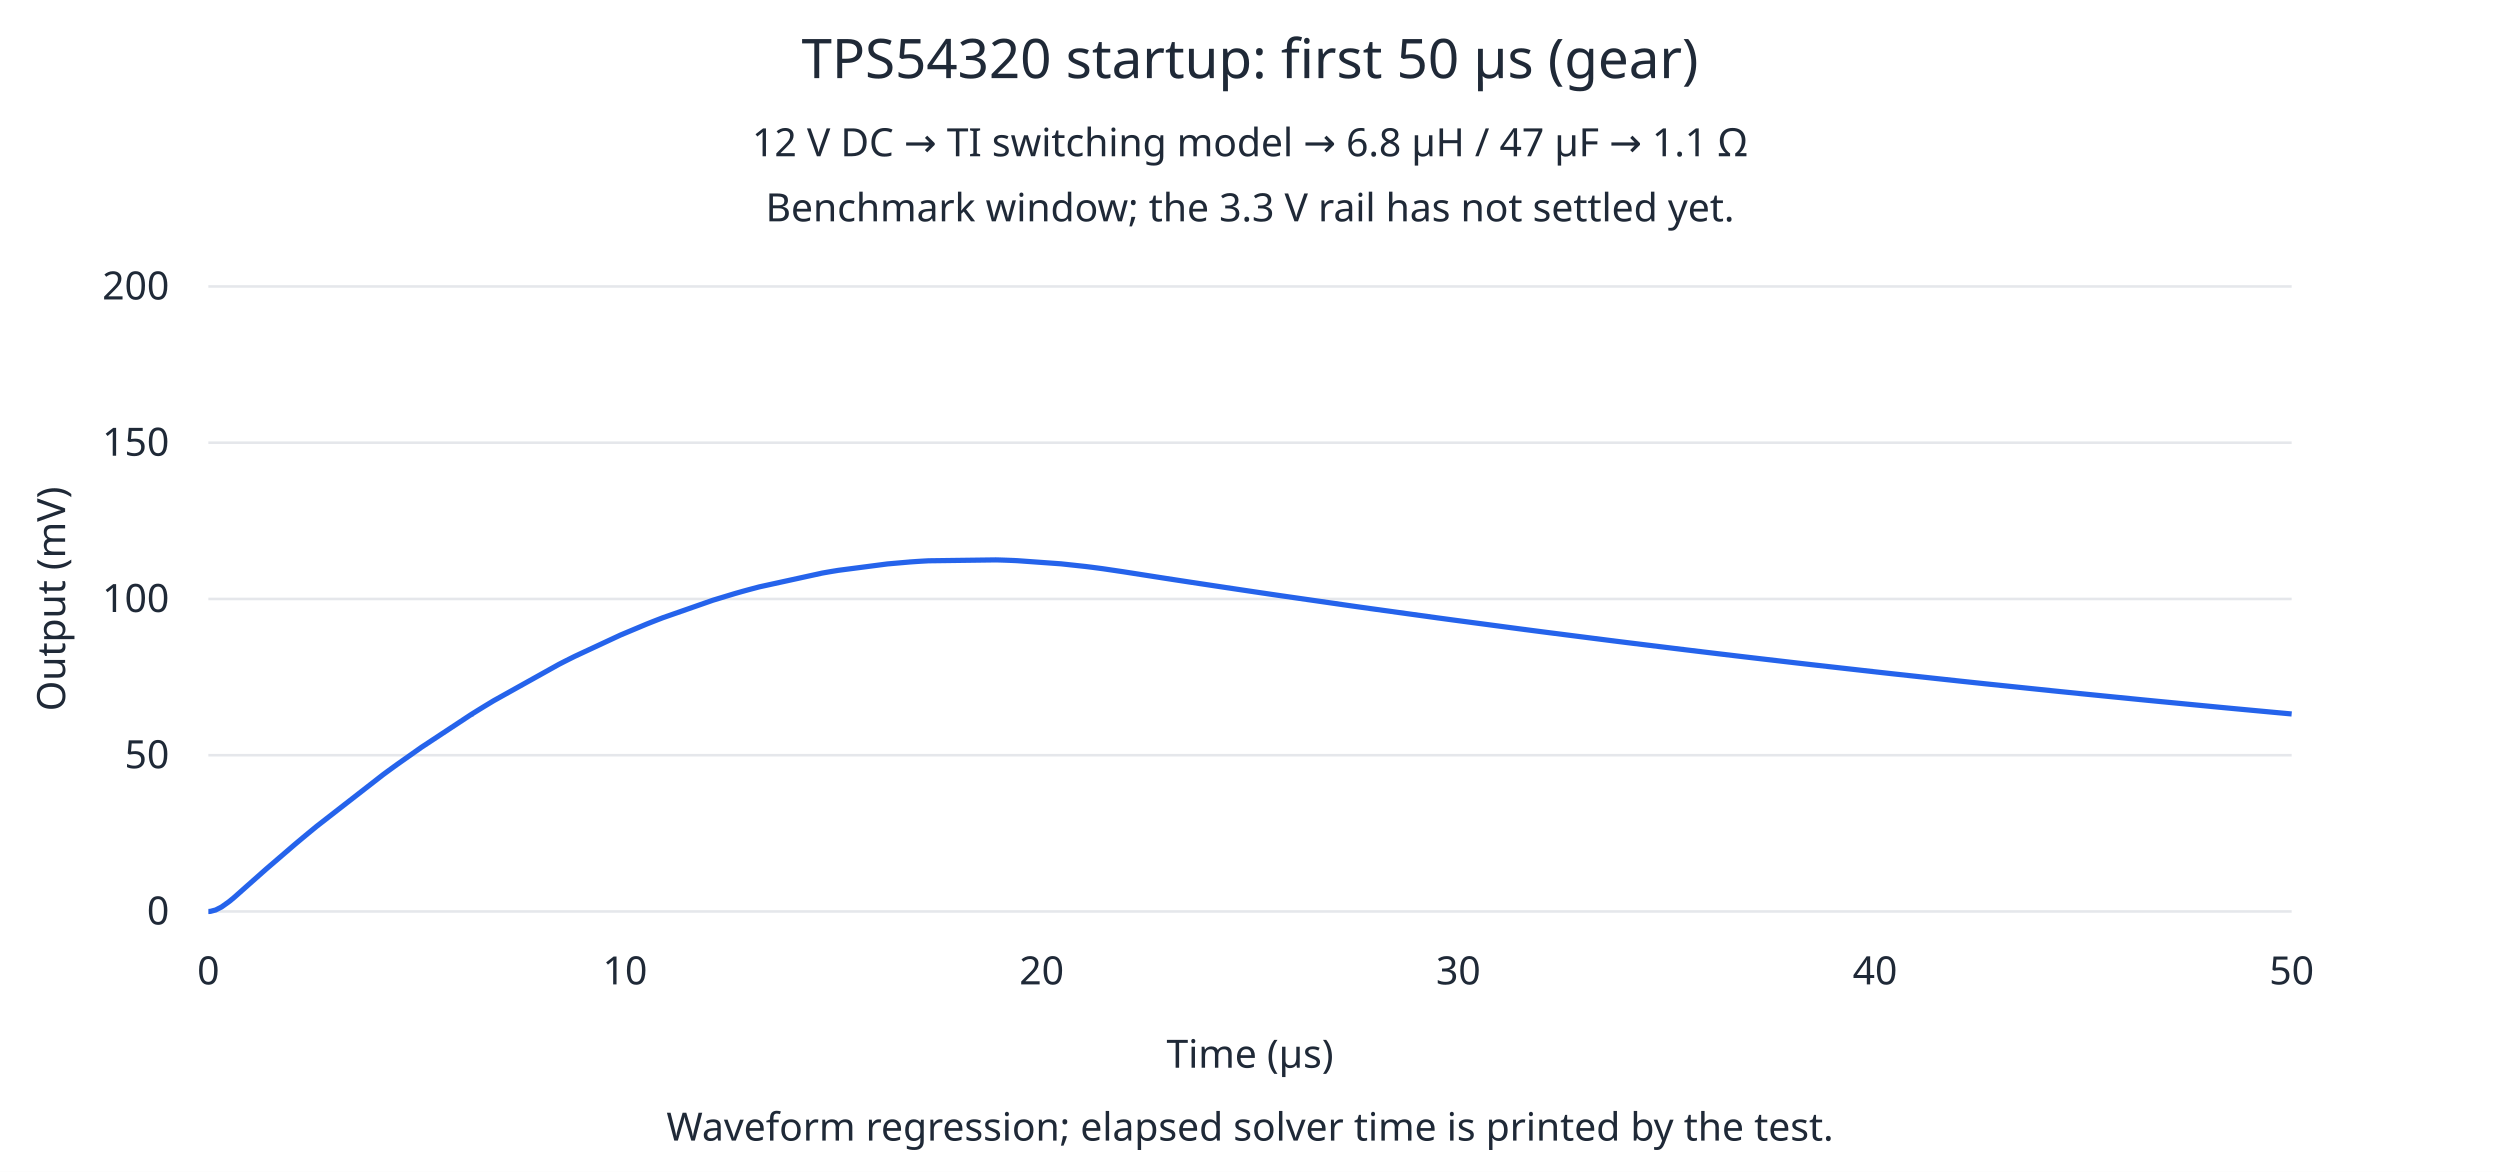
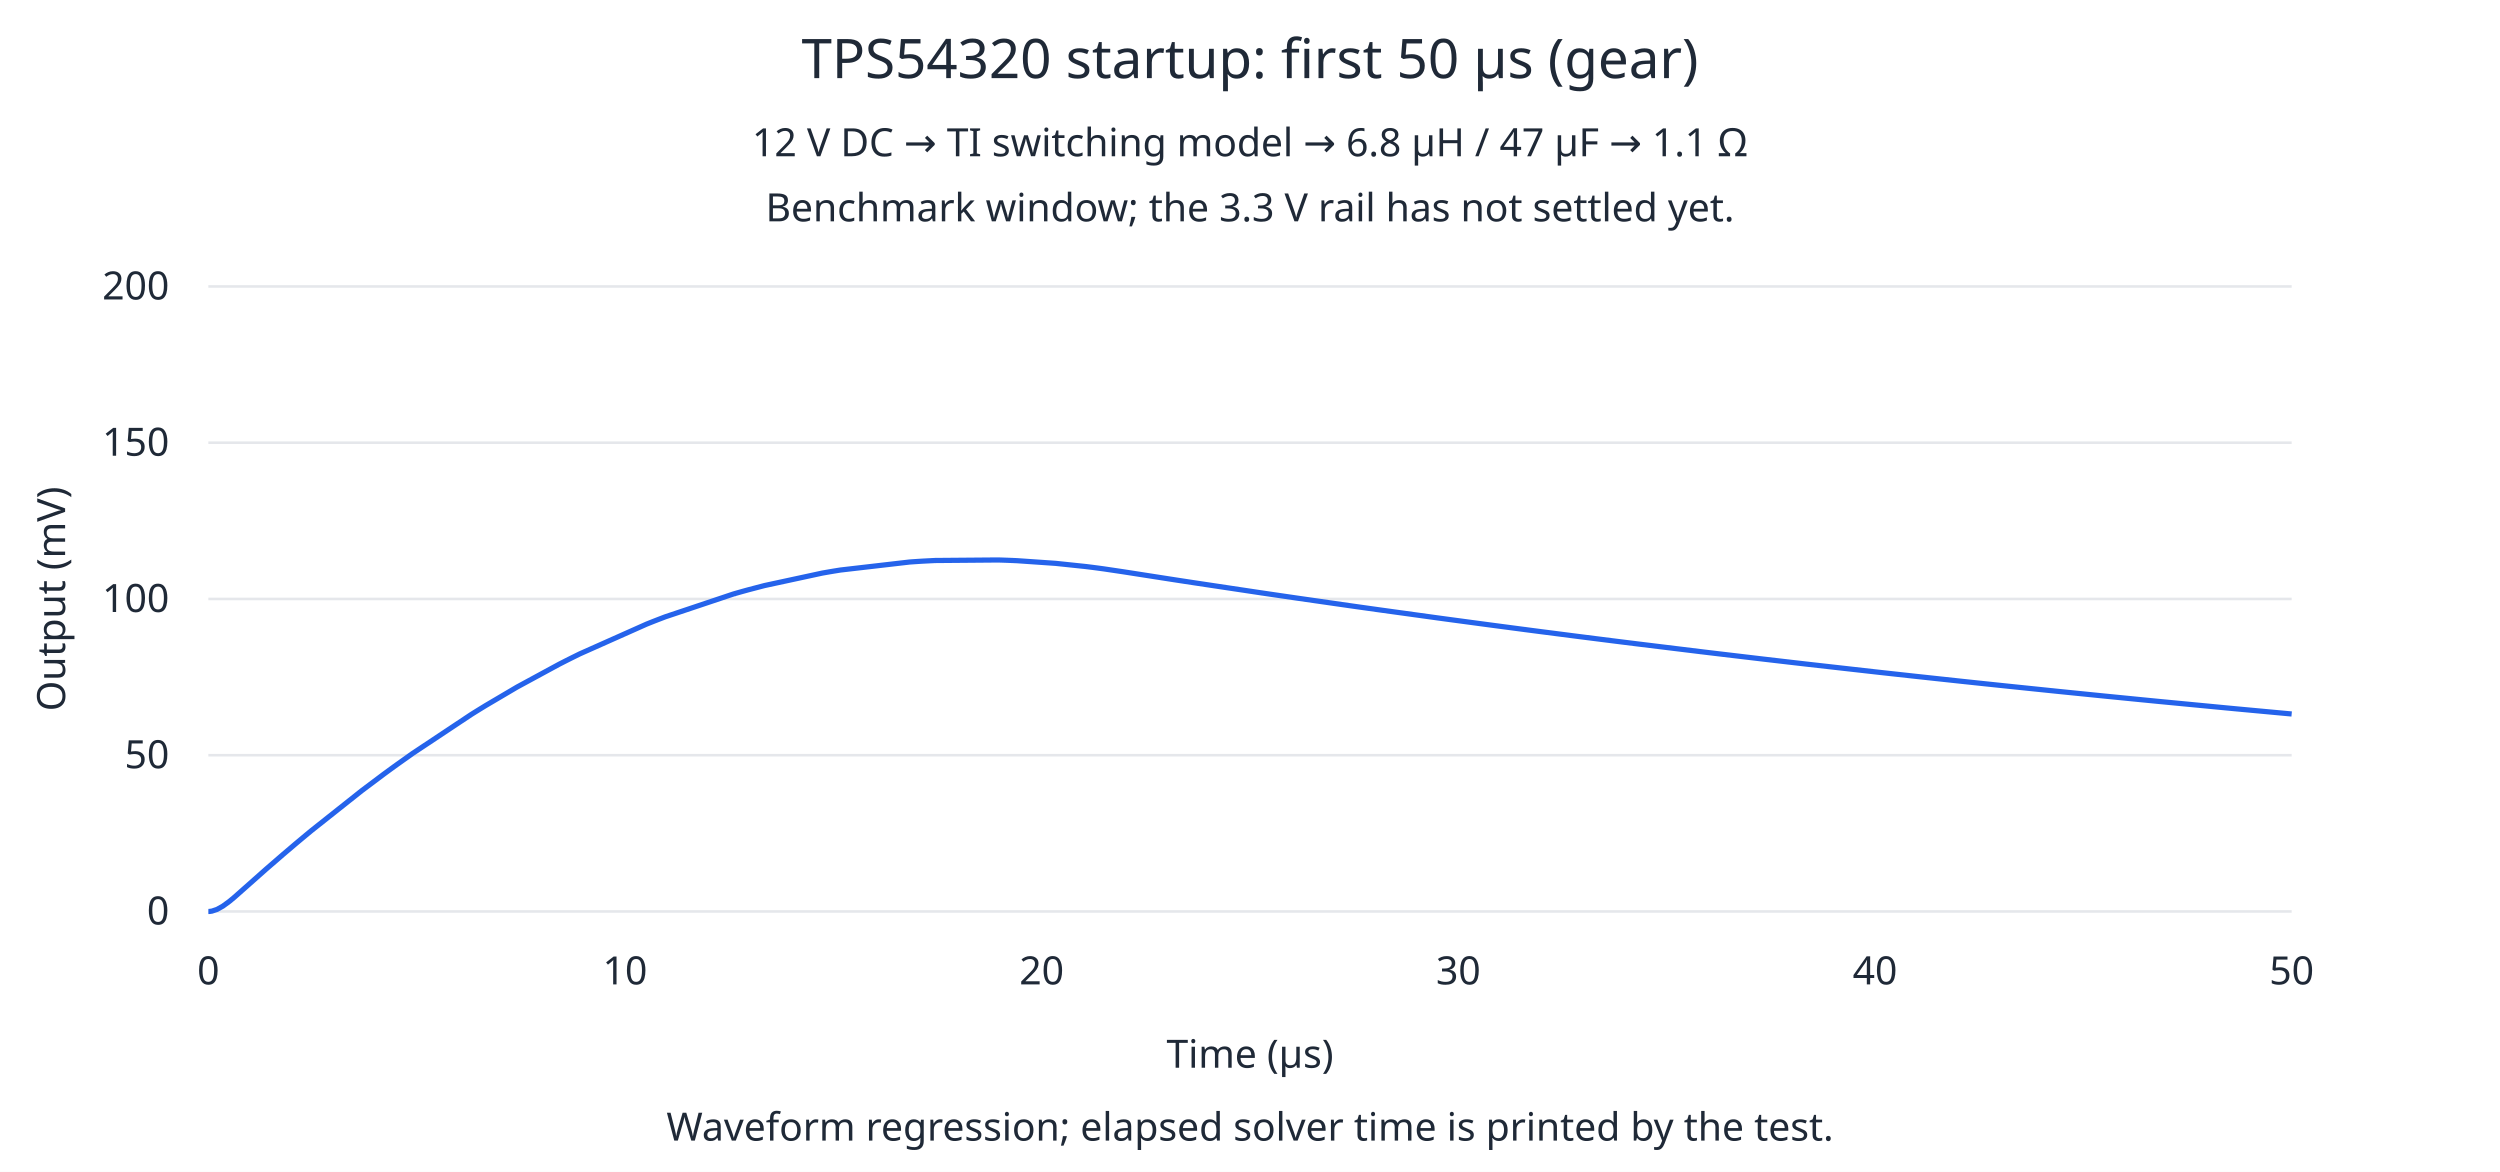
<svg xmlns="http://www.w3.org/2000/svg" width="960" height="450" viewBox="0 0 960 450">
  <rect width="960" height="450" fill="white" />
  <g font-family="sans-serif" font-size="15" fill="#1f2937">
    <text x="480" y="30" text-anchor="middle" font-size="21">TPS54320 startup: first 50 µs (gear)</text>
    <text x="480" y="60" text-anchor="middle">12 V DC → TI switching model → 6.8 µH / 47 µF → 1.1 Ω</text>
    <text x="480" y="85" text-anchor="middle">Benchmark window; the 3.3 V rail has not settled yet.</text>
    <line x1="80" y1="350" x2="880" y2="350" stroke="#e5e7eb" />
    <text x="65" y="355" text-anchor="end">0</text>
    <line x1="80" y1="290" x2="880" y2="290" stroke="#e5e7eb" />
    <text x="65" y="295" text-anchor="end">50</text>
    <line x1="80" y1="230" x2="880" y2="230" stroke="#e5e7eb" />
    <text x="65" y="235" text-anchor="end">100</text>
    <line x1="80" y1="170" x2="880" y2="170" stroke="#e5e7eb" />
    <text x="65" y="175" text-anchor="end">150</text>
    <line x1="80" y1="110" x2="880" y2="110" stroke="#e5e7eb" />
    <text x="65" y="115" text-anchor="end">200</text>
    <text x="80" y="378" text-anchor="middle">0</text>
    <text x="240" y="378" text-anchor="middle">10</text>
    <text x="400" y="378" text-anchor="middle">20</text>
    <text x="560" y="378" text-anchor="middle">30</text>
    <text x="720" y="378" text-anchor="middle">40</text>
    <text x="880" y="378" text-anchor="middle">50</text>
-     <polyline points="80.016,350.000 80.016,350.000 80.019,350.000 80.027,350.000 80.029,350.000 80.031,350.000 80.034,350.000 80.035,350.000 80.038,350.000 80.038,350.000 80.039,350.000 80.040,350.000 80.043,350.000 80.046,350.000 80.050,350.000 80.051,350.000 80.064,350.000 80.064,350.000 80.069,350.000 80.074,350.000 80.075,350.000 80.081,350.000 80.133,350.000 80.215,349.998 80.228,349.998 80.232,349.998 80.260,349.997 80.324,349.995 80.334,349.994 80.345,349.994 80.358,349.993 80.370,349.992 80.390,349.991 80.403,349.991 80.443,349.989 80.491,349.986 80.588,349.979 80.844,349.953 82.811,349.434 85.081,348.274 88.000,346.196 88.068,346.142 88.165,346.065 89.685,344.809 90.019,344.524 95.211,339.917 102.068,333.848 102.068,333.847 102.090,333.829 102.103,333.817 102.199,333.733 102.303,333.642 113.023,324.426 113.413,324.098 113.429,324.084 113.432,324.081 113.434,324.080 113.458,324.060 113.555,323.978 113.629,323.916 113.677,323.875 113.711,323.847 113.725,323.834 113.730,323.831 113.735,323.827 113.755,323.810 113.759,323.806 113.767,323.799 113.812,323.762 113.833,323.744 113.931,323.661 114.395,323.272 116.289,321.687 118.184,320.113 121.578,317.321 147.123,297.454 147.143,297.440 147.153,297.433 147.157,297.430 147.157,297.430 147.190,297.405 147.287,297.334 147.352,297.286 147.400,297.251 147.434,297.226 147.446,297.217 147.453,297.212 147.457,297.209 147.468,297.201 147.480,297.192 147.486,297.187 147.499,297.177 147.535,297.151 147.584,297.115 147.681,297.044 148.628,296.348 150.519,294.969 152.578,293.479 161.786,286.987 180.854,274.418 180.869,274.408 180.876,274.404 180.880,274.402 180.881,274.401 180.939,274.364 181.036,274.304 181.082,274.275 181.146,274.235 181.157,274.228 181.172,274.219 181.176,274.216 181.181,274.212 181.202,274.200 181.206,274.197 181.216,274.191 181.258,274.164 181.285,274.148 181.382,274.086 181.941,273.737 183.831,272.563 185.743,271.387 189.555,269.080 214.570,255.135 214.588,255.125 214.599,255.120 214.602,255.118 214.603,255.117 214.628,255.105 214.725,255.055 214.799,255.017 214.846,254.992 214.880,254.975 214.893,254.968 214.899,254.965 214.903,254.963 214.916,254.956 214.927,254.951 214.933,254.947 214.946,254.941 214.984,254.921 215.055,254.885 215.159,254.831 216.563,254.113 218.454,253.157 220.675,252.049 238.276,243.852 248.304,239.648 248.321,239.641 248.323,239.640 248.326,239.639 248.340,239.633 248.438,239.594 248.520,239.561 248.551,239.548 248.597,239.530 248.614,239.523 248.621,239.520 248.625,239.518 248.637,239.514 248.649,239.509 248.656,239.506 248.670,239.500 248.710,239.485 248.783,239.455 248.892,239.412 250.383,238.818 252.274,238.076 254.528,237.207 273.817,230.468 282.027,227.975 282.044,227.970 282.048,227.969 282.048,227.969 282.072,227.962 282.169,227.934 282.243,227.912 282.283,227.901 282.322,227.889 282.333,227.886 282.344,227.883 282.348,227.882 282.359,227.879 282.371,227.875 282.378,227.873 282.390,227.870 282.427,227.859 282.460,227.850 282.557,227.822 283.217,227.632 285.106,227.097 287.053,226.559 291.556,225.361 315.739,220.060 315.754,220.057 315.767,220.055 315.770,220.054 315.772,220.054 315.793,220.050 315.890,220.033 315.967,220.019 316.001,220.013 316.041,220.005 316.058,220.003 316.067,220.001 316.071,220.000 316.082,219.998 316.095,219.996 316.102,219.995 316.116,219.992 316.155,219.985 316.227,219.972 316.334,219.953 317.799,219.696 319.690,219.373 321.934,219.006 340.750,216.552 349.472,215.791 349.487,215.790 349.491,215.790 349.494,215.789 349.497,215.789 349.578,215.783 349.676,215.776 349.701,215.774 349.761,215.770 349.783,215.768 349.790,215.768 349.794,215.768 349.806,215.767 349.818,215.766 349.825,215.765 349.857,215.763 349.883,215.761 349.974,215.754 350.151,215.742 352.018,215.613 353.909,215.494 356.527,215.347 382.403,214.999 383.194,215.019 383.212,215.020 383.215,215.020 383.216,215.020 383.238,215.021 383.335,215.023 383.412,215.025 383.450,215.026 383.489,215.027 383.505,215.028 383.512,215.028 383.516,215.028 383.527,215.029 383.539,215.029 383.545,215.029 383.559,215.029 383.596,215.030 383.665,215.032 383.767,215.035 385.103,215.076 386.994,215.143 389.191,215.233 390.607,215.299 407.420,216.509 416.917,217.537 416.930,217.539 416.936,217.540 416.939,217.540 416.941,217.540 417.007,217.548 417.104,217.560 417.144,217.565 417.205,217.572 417.216,217.574 417.230,217.575 417.236,217.576 417.240,217.577 417.253,217.578 417.264,217.579 417.270,217.580 417.289,217.583 417.328,217.587 417.410,217.597 417.543,217.614 419.254,217.827 421.145,218.073 423.534,218.396 431.182,219.529 447.333,222.052 450.640,222.562 450.656,222.565 450.659,222.565 450.662,222.565 450.666,222.566 450.754,222.580 450.854,222.595 450.874,222.598 450.929,222.607 450.946,222.609 450.958,222.611 450.962,222.612 450.973,222.613 450.986,222.615 450.992,222.616 451.004,222.618 451.041,222.624 451.120,222.636 451.231,222.653 452.753,222.887 454.644,223.177 456.910,223.524 476.919,226.547 484.362,227.653 484.377,227.655 484.382,227.656 484.385,227.656 484.387,227.657 484.466,227.668 484.564,227.683 484.591,227.687 484.651,227.696 484.664,227.698 484.680,227.700 484.682,227.700 484.695,227.702 484.707,227.704 484.711,227.705 484.721,227.706 484.761,227.712 484.787,227.716 484.885,227.730 485.383,227.804 487.280,228.084 489.181,228.364 492.727,228.884 518.080,232.540 518.097,232.542 518.104,232.543 518.107,232.544 518.108,232.544 518.167,232.552 518.264,232.566 518.310,232.572 518.374,232.582 518.385,232.583 518.402,232.585 518.405,232.586 518.418,232.588 518.430,232.589 518.435,232.590 518.447,232.592 518.486,232.597 518.512,232.601 518.609,232.615 519.138,232.690 521.033,232.958 522.939,233.228 526.624,233.747 551.797,237.231 551.818,237.234 551.826,237.235 551.830,237.236 551.830,237.236 551.873,237.242 551.970,237.255 552.032,237.263 552.096,237.272 552.107,237.274 552.121,237.276 552.126,237.276 552.130,237.277 552.150,237.279 552.155,237.280 552.161,237.281 552.186,237.284 552.220,237.289 552.307,237.301 552.464,237.322 554.282,237.570 556.173,237.826 558.695,238.168 584.720,241.632 585.532,241.738 585.548,241.740 585.551,241.740 585.553,241.741 585.567,241.742 585.665,241.755 585.747,241.766 585.792,241.772 585.830,241.777 585.843,241.779 585.849,241.779 585.853,241.780 585.873,241.783 585.878,241.783 585.886,241.784 585.921,241.789 585.953,241.793 586.051,241.806 586.527,241.868 588.424,242.116 590.321,242.363 593.774,242.811 619.242,246.061 619.256,246.063 619.271,246.065 619.275,246.065 619.276,246.065 619.291,246.067 619.389,246.080 619.470,246.090 619.515,246.096 619.551,246.100 619.564,246.102 619.572,246.103 619.575,246.103 619.587,246.105 619.599,246.106 619.606,246.107 619.619,246.109 619.657,246.113 619.738,246.123 619.854,246.138 621.441,246.337 623.332,246.574 625.629,246.861 646.851,249.473 652.976,250.215 652.990,250.216 652.995,250.217 652.998,250.217 653.001,250.218 653.073,250.226 653.170,250.238 653.204,250.242 653.265,250.250 653.276,250.251 653.292,250.253 653.295,250.253 653.309,250.255 653.320,250.256 653.325,250.257 653.339,250.258 653.377,250.263 653.430,250.269 653.526,250.281 654.553,250.405 656.444,250.632 658.533,250.883 669.173,252.150 686.699,254.201 686.714,254.203 686.718,254.203 686.721,254.204 686.724,254.204 686.803,254.213 686.900,254.224 686.927,254.227 686.987,254.234 687.000,254.236 687.016,254.238 687.021,254.238 687.032,254.240 687.043,254.241 687.047,254.241 687.057,254.242 687.099,254.247 687.132,254.251 687.229,254.262 687.895,254.339 689.785,254.558 691.735,254.782 696.291,255.305 720.411,258.027 720.431,258.029 720.439,258.030 720.443,258.030 720.444,258.030 720.483,258.035 720.580,258.046 720.645,258.053 720.699,258.059 720.721,258.061 720.734,258.063 720.740,258.063 720.743,258.064 720.764,258.066 720.768,258.067 720.775,258.067 720.799,258.070 720.832,258.074 720.920,258.083 721.075,258.101 722.891,258.302 724.782,258.511 727.300,258.790 753.272,261.609 754.144,261.702 754.161,261.704 754.164,261.704 754.166,261.704 754.175,261.705 754.272,261.716 754.360,261.725 754.392,261.729 754.437,261.733 754.455,261.735 754.462,261.736 754.466,261.736 754.477,261.738 754.489,261.739 754.495,261.740 754.508,261.741 754.545,261.745 754.568,261.747 754.666,261.758 755.157,261.810 757.053,262.012 758.953,262.214 762.467,262.586 787.856,265.228 787.876,265.230 787.885,265.231 787.889,265.232 787.889,265.232 787.918,265.235 788.015,265.245 788.085,265.252 788.133,265.257 788.164,265.260 788.170,265.261 788.184,265.262 788.187,265.262 788.199,265.264 788.211,265.265 788.216,265.265 788.230,265.267 788.268,265.271 788.308,265.275 788.405,265.285 789.209,265.367 791.099,265.560 793.104,265.764 799.769,266.440 821.582,268.615 821.602,268.617 821.609,268.618 821.612,268.618 821.613,268.618 821.674,268.624 821.771,268.634 821.817,268.638 821.878,268.644 821.890,268.645 821.903,268.647 821.909,268.647 821.912,268.648 821.927,268.649 821.936,268.650 821.943,268.651 821.957,268.652 821.998,268.656 822.083,268.664 822.216,268.677 823.928,268.846 825.819,269.031 828.208,269.264 851.904,271.544 855.316,271.867 855.331,271.869 855.335,271.869 855.335,271.869 855.370,271.872 855.467,271.882 855.536,271.888 855.587,271.893 855.612,271.895 855.628,271.897 855.632,271.897 855.638,271.898 855.655,271.899 855.660,271.900 855.666,271.900 855.688,271.903 855.714,271.905 855.770,271.910 855.868,271.919 856.968,272.023 858.859,272.201 860.972,272.400 872.941,273.515 880.000,274.164" fill="none" stroke="#2563eb" stroke-width="2" />
+     <polyline points="80.016,350.000 80.016,350.000 80.019,350.000 80.027,350.000 80.029,350.000 80.031,350.000 80.034,350.000 80.035,350.000 80.038,350.000 80.038,350.000 80.039,350.000 80.040,350.000 80.043,350.000 80.046,350.000 80.050,350.000 80.051,350.000 80.064,350.000 80.065,350.000 80.070,350.000 80.075,350.000 80.077,350.000 80.092,350.000 80.178,349.999 80.223,349.998 80.230,349.998 80.240,349.998 80.313,349.995 80.329,349.994 80.345,349.994 80.359,349.993 80.372,349.992 80.392,349.991 80.406,349.991 80.446,349.988 80.514,349.984 80.611,349.977 81.390,349.863 83.318,349.220 85.587,347.953 88.002,346.194 88.096,346.119 88.195,346.041 89.800,344.711 89.954,344.579 94.066,340.941 102.054,333.861 102.068,333.848 102.086,333.832 102.097,333.822 102.177,333.752 102.274,333.667 108.575,328.209 113.412,324.100 113.424,324.089 113.431,324.084 113.434,324.081 113.435,324.080 113.498,324.027 113.595,323.945 113.637,323.909 113.700,323.857 113.711,323.847 113.723,323.837 113.730,323.832 113.734,323.828 113.747,323.817 113.758,323.808 113.765,323.802 113.789,323.782 113.814,323.760 113.891,323.696 114.000,323.604 115.492,322.354 117.383,320.778 119.637,318.914 138.931,303.604 147.135,297.448 147.151,297.436 147.154,297.434 147.157,297.432 147.162,297.428 147.251,297.362 147.347,297.292 147.365,297.278 147.423,297.236 147.434,297.228 147.450,297.216 147.454,297.213 147.465,297.205 147.479,297.195 147.483,297.191 147.493,297.184 147.536,297.153 147.575,297.124 147.672,297.053 148.447,296.483 150.336,295.104 152.328,293.662 158.339,289.388 180.858,274.419 180.872,274.410 180.877,274.407 180.880,274.405 180.882,274.404 180.955,274.358 181.052,274.297 181.085,274.276 181.146,274.238 181.157,274.231 181.175,274.220 181.178,274.218 181.190,274.211 181.202,274.203 181.208,274.200 181.221,274.192 181.258,274.168 181.314,274.133 181.412,274.072 182.515,273.383 184.405,272.212 186.520,270.917 198.542,263.834 214.579,255.135 214.594,255.127 214.599,255.125 214.602,255.123 214.604,255.122 214.683,255.081 214.780,255.031 214.807,255.017 214.868,254.986 214.879,254.980 214.896,254.972 214.899,254.970 214.912,254.963 214.923,254.957 214.927,254.955 214.936,254.951 214.970,254.933 215.001,254.917 215.098,254.867 215.534,254.644 217.434,253.676 219.325,252.725 222.634,251.090 248.294,239.658 248.313,239.650 248.321,239.647 248.324,239.646 248.325,239.645 248.380,239.623 248.477,239.584 248.526,239.565 248.590,239.539 248.602,239.534 248.618,239.527 248.621,239.526 248.635,239.521 248.646,239.516 248.651,239.514 248.658,239.511 248.702,239.494 248.715,239.489 248.806,239.452 248.995,239.376 250.872,238.631 252.763,237.893 255.414,236.877 281.568,228.116 282.026,227.982 282.042,227.978 282.045,227.977 282.047,227.976 282.057,227.973 282.155,227.945 282.241,227.920 282.255,227.916 282.313,227.899 282.325,227.896 282.342,227.891 282.345,227.890 282.358,227.886 282.369,227.883 282.374,227.882 282.388,227.878 282.426,227.867 282.466,227.855 282.562,227.827 283.352,227.601 285.241,227.067 287.240,226.515 293.560,224.857 315.738,220.068 315.756,220.065 315.766,220.063 315.770,220.062 315.770,220.062 315.801,220.057 315.898,220.039 315.971,220.026 316.018,220.018 316.047,220.013 316.060,220.010 316.066,220.009 316.070,220.009 316.086,220.006 316.094,220.004 316.101,220.003 316.130,219.998 316.160,219.993 316.250,219.977 316.418,219.947 318.258,219.625 320.149,219.305 322.715,218.890 349.274,215.815 349.473,215.800 349.488,215.799 349.491,215.799 349.493,215.799 349.503,215.798 349.601,215.791 349.687,215.784 349.704,215.783 349.759,215.779 349.772,215.778 349.788,215.777 349.793,215.777 349.804,215.776 349.816,215.775 349.822,215.775 349.834,215.774 349.871,215.771 349.904,215.769 350.001,215.762 350.667,215.714 352.557,215.587 354.507,215.467 359.063,215.233 383.183,215.029 383.202,215.029 383.211,215.029 383.216,215.030 383.216,215.030 383.246,215.030 383.343,215.033 383.417,215.035 383.463,215.036 383.490,215.037 383.504,215.037 383.511,215.038 383.515,215.038 383.527,215.038 383.539,215.038 383.546,215.039 383.558,215.039 383.595,215.040 383.661,215.042 383.761,215.045 385.049,215.084 386.940,215.151 389.119,215.240 390.597,215.308 405.374,216.330 416.916,217.547 416.929,217.549 416.935,217.550 416.939,217.550 416.940,217.550 417.007,217.558 417.104,217.570 417.144,217.575 417.205,217.582 417.217,217.584 417.234,217.586 417.237,217.586 417.249,217.588 417.261,217.589 417.266,217.590 417.278,217.591 417.316,217.596 417.328,217.597 417.416,217.608 417.578,217.628 419.403,217.856 421.294,218.102 423.830,218.447 431.175,219.538 450.350,222.527 450.639,222.572 450.656,222.574 450.659,222.575 450.661,222.575 450.672,222.577 450.770,222.592 450.856,222.605 450.891,222.611 450.929,222.616 450.950,222.620 450.957,222.621 450.961,222.621 450.973,222.623 450.985,222.625 450.992,222.626 451.024,222.631 451.051,222.635 451.142,222.649 451.329,222.678 453.204,222.966 455.095,223.256 457.740,223.661 483.841,227.585 484.361,227.662 484.376,227.664 484.380,227.665 484.383,227.666 484.386,227.666 484.465,227.678 484.562,227.692 484.589,227.696 484.649,227.705 484.662,227.707 484.678,227.709 484.681,227.710 484.694,227.711 484.705,227.713 484.710,227.714 484.724,227.716 484.762,227.722 484.809,227.728 484.905,227.743 485.820,227.878 487.710,228.157 489.757,228.458 498.313,229.708 518.084,232.549 518.098,232.551 518.103,232.552 518.106,232.553 518.109,232.553 518.184,232.564 518.281,232.577 518.312,232.582 518.372,232.590 518.385,232.592 518.401,232.595 518.405,232.595 518.417,232.597 518.428,232.598 518.434,232.599 518.446,232.601 518.485,232.606 518.522,232.612 518.619,232.625 519.365,232.731 521.254,232.999 523.236,233.279 528.732,234.052 551.799,237.240 551.815,237.243 551.825,237.244 551.829,237.244 551.829,237.244 551.862,237.249 551.959,237.262 552.026,237.271 552.068,237.277 552.106,237.282 552.118,237.284 552.125,237.285 552.129,237.285 552.140,237.287 552.152,237.289 552.159,237.289 552.171,237.291 552.208,237.296 552.271,237.305 552.370,237.318 553.596,237.485 555.487,237.742 557.645,238.034 571.969,239.957 585.529,241.746 585.543,241.748 585.549,241.748 585.552,241.749 585.554,241.749 585.626,241.759 585.723,241.771 585.757,241.776 585.818,241.784 585.830,241.785 585.846,241.787 585.849,241.788 585.862,241.790 585.874,241.791 585.881,241.792 585.894,241.794 585.931,241.798 585.993,241.807 586.092,241.820 587.317,241.980 589.207,242.226 591.364,242.507 605.649,244.347 619.252,246.071 619.264,246.072 619.271,246.073 619.275,246.073 619.275,246.073 619.332,246.081 619.429,246.093 619.479,246.099 619.541,246.107 619.552,246.108 619.568,246.110 619.571,246.111 619.584,246.112 619.596,246.114 619.601,246.114 619.615,246.116 619.653,246.121 619.684,246.125 619.781,246.137 620.411,246.216 622.300,246.453 624.234,246.695 628.501,247.226 652.966,250.221 652.986,250.224 652.993,250.225 652.997,250.225 652.997,250.225 653.041,250.230 653.138,250.242 653.199,250.249 653.254,250.256 653.274,250.258 653.291,250.260 653.294,250.261 653.308,250.262 653.319,250.264 653.325,250.265 653.339,250.266 653.376,250.271 653.447,250.279 653.550,250.292 654.936,250.459 656.827,250.686 659.042,250.951 676.343,253.002 686.697,254.208 686.711,254.210 686.716,254.210 686.720,254.211 686.722,254.211 686.793,254.219 686.890,254.231 686.925,254.235 686.986,254.242 686.997,254.243 687.012,254.245 687.016,254.245 687.024,254.246 687.041,254.248 687.045,254.248 687.054,254.250 687.094,254.254 687.110,254.256 687.205,254.267 687.419,254.292 689.327,254.512 691.218,254.730 693.966,255.046 719.973,257.985 720.421,258.035 720.438,258.037 720.441,258.037 720.443,258.037 720.464,258.040 720.562,258.051 720.638,258.059 720.677,258.064 720.719,258.068 720.732,258.070 720.739,258.070 720.743,258.071 720.754,258.072 720.765,258.073 720.772,258.074 720.784,258.075 720.821,258.080 720.871,258.085 720.968,258.096 721.951,258.205 723.842,258.415 725.914,258.644 735.766,259.725 754.140,261.709 754.155,261.710 754.162,261.711 754.166,261.711 754.167,261.711 754.232,261.718 754.329,261.729 754.371,261.733 754.432,261.740 754.443,261.741 754.460,261.743 754.463,261.743 754.476,261.744 754.488,261.746 754.494,261.746 754.507,261.748 754.545,261.752 754.600,261.758 754.698,261.768 755.788,261.884 757.679,262.085 759.787,262.309 771.540,263.546 787.866,265.236 787.882,265.238 787.886,265.238 787.888,265.238 787.892,265.239 787.979,265.247 788.078,265.258 788.095,265.259 788.155,265.265 788.167,265.267 788.183,265.268 788.186,265.269 788.199,265.270 788.211,265.271 788.217,265.272 788.230,265.273 788.267,265.277 788.329,265.283 788.428,265.293 789.634,265.417 791.525,265.610 793.676,265.829 807.697,267.244 821.589,268.622 821.601,268.623 821.608,268.624 821.611,268.624 821.612,268.624 821.671,268.630 821.768,268.640 821.815,268.644 821.872,268.650 821.889,268.652 821.905,268.653 821.908,268.654 821.920,268.655 821.933,268.656 821.937,268.656 821.945,268.657 821.980,268.661 822.004,268.663 822.100,268.672 822.381,268.700 824.291,268.887 826.182,269.073 829.074,269.355 854.653,271.811 855.312,271.873 855.329,271.875 855.332,271.875 855.334,271.875 855.343,271.876 855.440,271.885 855.528,271.893 855.560,271.896 855.603,271.901 855.622,271.902 855.630,271.903 855.634,271.903 855.645,271.904 855.658,271.906 855.665,271.906 855.679,271.908 855.718,271.911 855.785,271.918 855.889,271.927 857.276,272.058 859.167,272.236 861.383,272.444 878.559,274.038 880.000,274.170" fill="none" stroke="#2563eb" stroke-width="2" />
    <text x="480" y="410" text-anchor="middle">Time (µs)</text>
    <text transform="translate(25 230) rotate(-90)" text-anchor="middle">Output (mV)</text>
    <text x="480" y="438" text-anchor="middle">Waveform regression; elapsed solver time is printed by the test.</text>
  </g>
</svg>
